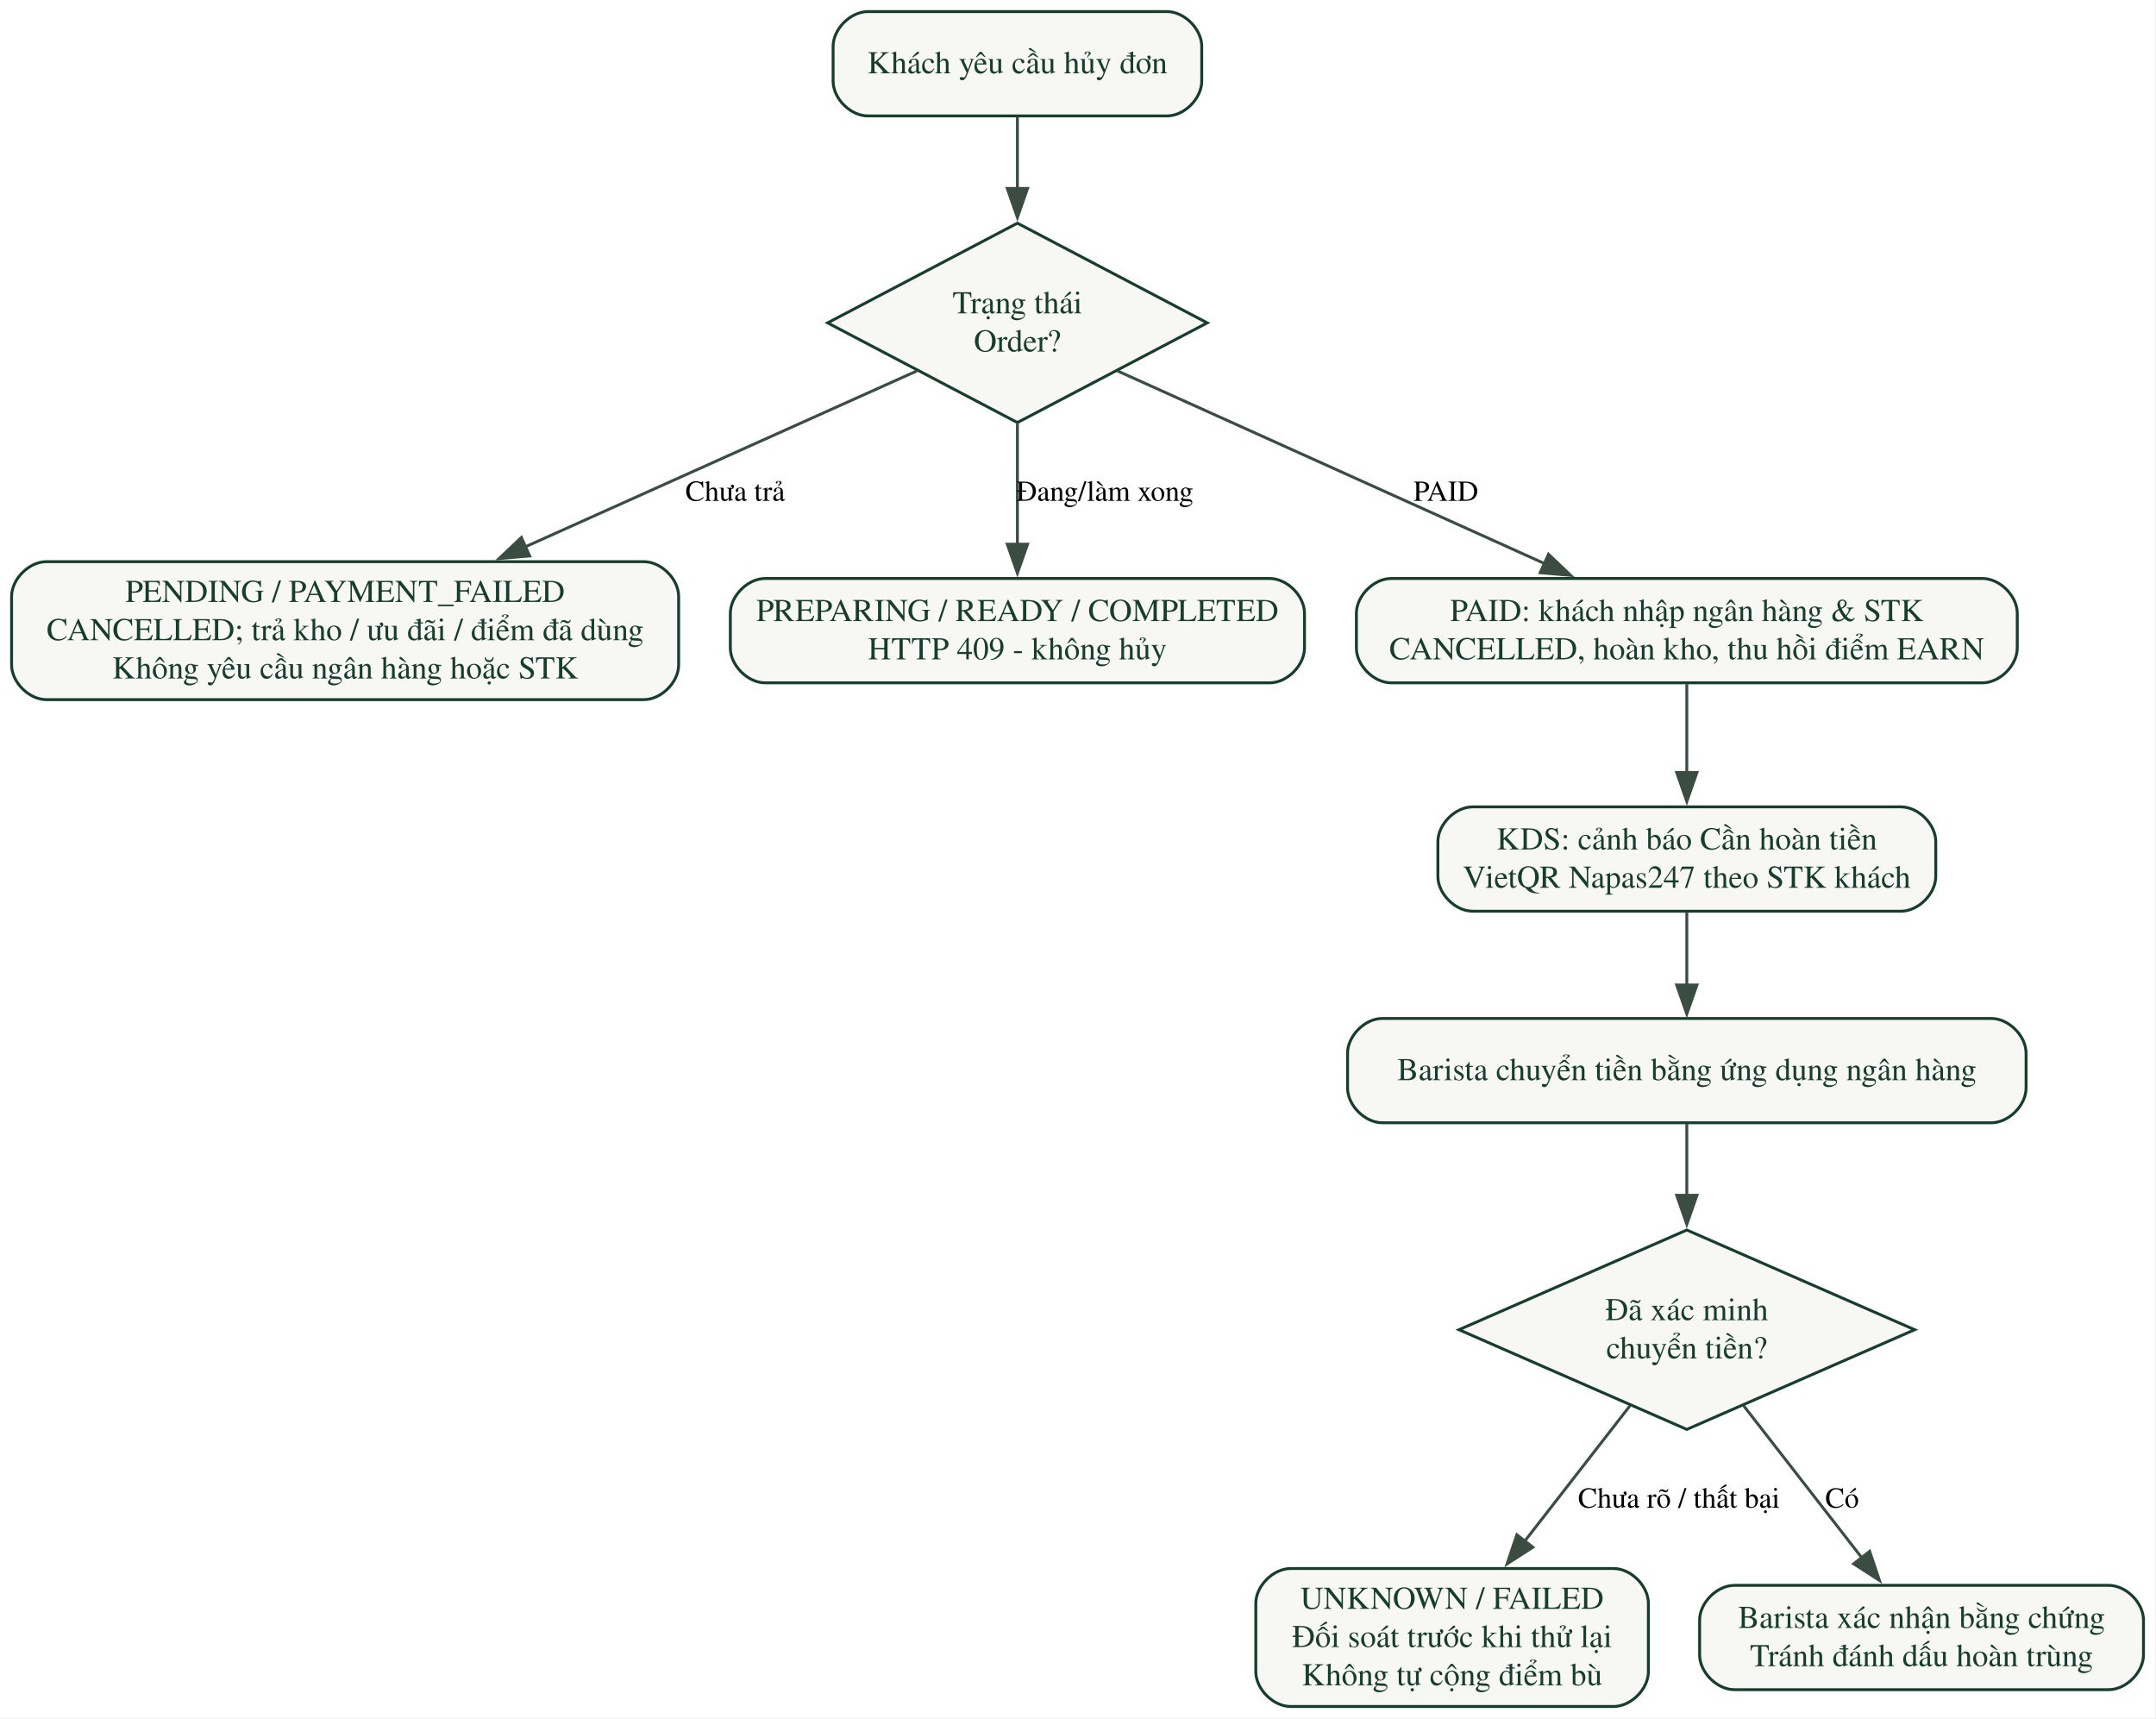
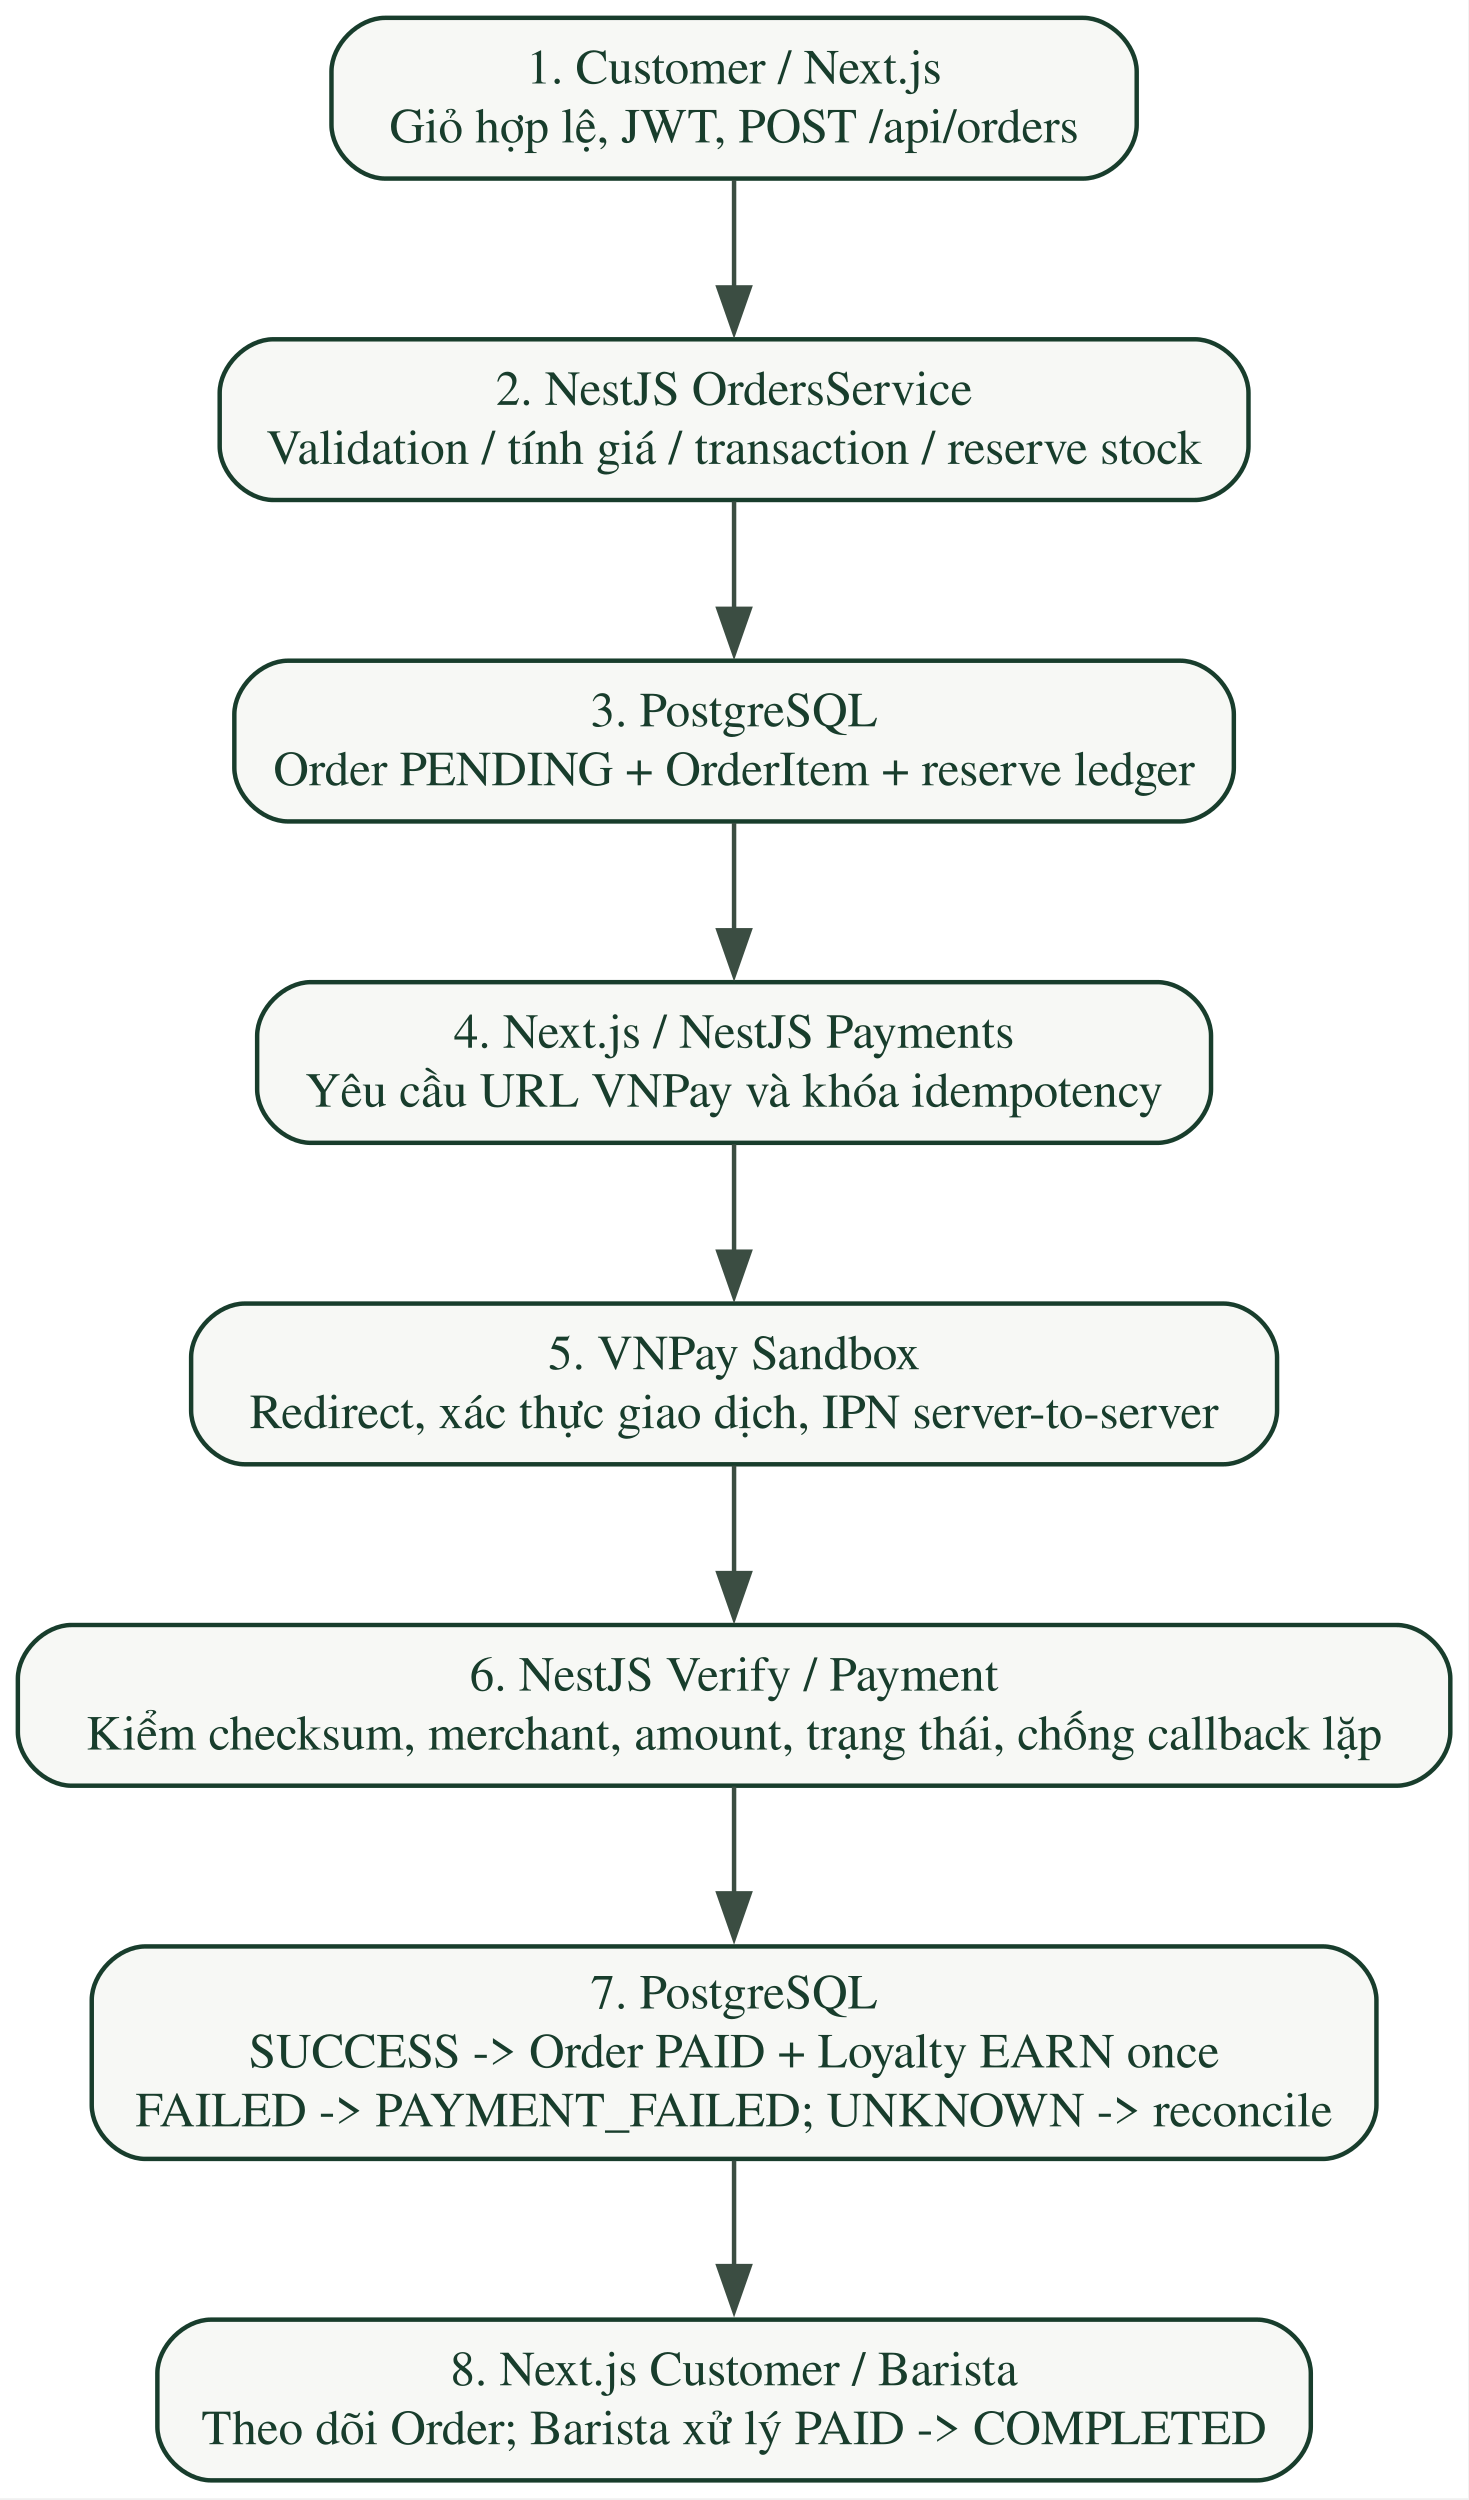
- <svg xmlns="http://www.w3.org/2000/svg" width="744pt" height="593pt" viewBox="0.00 0.00 744.00 593.00">
-   <g id="graph0" class="graph" transform="scale(1 1) rotate(0) translate(4 588.8)">
-     <polygon fill="white" stroke="none" points="-4,4 -4,-588.8 739.68,-588.8 739.68,4 -4,4" />
+ <svg xmlns="http://www.w3.org/2000/svg" width="329pt" height="560pt" viewBox="0.00 0.00 329.00 560.00">
+   <g id="graph0" class="graph" transform="scale(1 1) rotate(0) translate(4 555.6)">
+     <polygon fill="white" stroke="none" points="-4,4 -4,-555.6 324.87,-555.6 324.87,4 -4,4" />
    <g id="node1" class="node">
-       <path fill="#f7f8f5" stroke="#183d2c" d="M398.7,-584.8C398.7,-584.8 295.49,-584.8 295.49,-584.8 289.49,-584.8 283.49,-578.8 283.49,-572.8 283.49,-572.8 283.49,-560.8 283.49,-560.8 283.49,-554.8 289.49,-548.8 295.49,-548.8 295.49,-548.8 398.7,-548.8 398.7,-548.8 404.7,-548.8 410.7,-554.8 410.7,-560.8 410.7,-560.8 410.7,-572.8 410.7,-572.8 410.7,-578.8 404.7,-584.8 398.7,-584.8" />
-       <text xml:space="preserve" text-anchor="middle" x="347.09" y="-563.5" font-family="Times,serif" font-size="11.00" fill="#183d2c">Khách yêu cầu hủy đơn</text>
+       <path fill="#f7f8f5" stroke="#183d2c" d="M238.62,-551.6C238.62,-551.6 82.25,-551.6 82.25,-551.6 76.25,-551.6 70.25,-545.6 70.25,-539.6 70.25,-539.6 70.25,-527.6 70.25,-527.6 70.25,-521.6 76.25,-515.6 82.25,-515.6 82.25,-515.6 238.62,-515.6 238.62,-515.6 244.62,-515.6 250.62,-521.6 250.62,-527.6 250.62,-527.6 250.62,-539.6 250.62,-539.6 250.62,-545.6 244.62,-551.6 238.62,-551.6" />
+       <text xml:space="preserve" text-anchor="middle" x="160.43" y="-536.9" font-family="Times,serif" font-size="11.00" fill="#183d2c">1. Customer / Next.js</text>
+       <text xml:space="preserve" text-anchor="middle" x="160.43" y="-523.7" font-family="Times,serif" font-size="11.00" fill="#183d2c">Giỏ hợp lệ, JWT, POST /api/orders</text>
    </g>
    <g id="node2" class="node">
-       <polygon fill="#f7f8f5" stroke="#183d2c" points="347.09,-511.8 281.6,-477.4 347.09,-443 412.59,-477.4 347.09,-511.8" />
-       <text xml:space="preserve" text-anchor="middle" x="347.09" y="-480.7" font-family="Times,serif" font-size="11.00" fill="#183d2c">Trạng thái</text>
-       <text xml:space="preserve" text-anchor="middle" x="347.09" y="-467.5" font-family="Times,serif" font-size="11.00" fill="#183d2c">Order?</text>
+       <path fill="#f7f8f5" stroke="#183d2c" d="M263.66,-479.6C263.66,-479.6 57.21,-479.6 57.21,-479.6 51.21,-479.6 45.21,-473.6 45.21,-467.6 45.21,-467.6 45.21,-455.6 45.21,-455.6 45.21,-449.6 51.21,-443.6 57.21,-443.6 57.21,-443.6 263.66,-443.6 263.66,-443.6 269.66,-443.6 275.66,-449.6 275.66,-455.6 275.66,-455.6 275.66,-467.6 275.66,-467.6 275.66,-473.6 269.66,-479.6 263.66,-479.6" />
+       <text xml:space="preserve" text-anchor="middle" x="160.43" y="-464.9" font-family="Times,serif" font-size="11.00" fill="#183d2c">2. NestJS OrdersService</text>
+       <text xml:space="preserve" text-anchor="middle" x="160.43" y="-451.7" font-family="Times,serif" font-size="11.00" fill="#183d2c">Validation / tính giá / transaction / reserve stock</text>
    </g>
    <g id="edge1" class="edge">
-       <path fill="none" stroke="#3b4d42" d="M347.09,-548.53C347.09,-541.26 347.09,-532.42 347.09,-523.5" />
-       <polygon fill="#3b4d42" stroke="#3b4d42" points="350.59,-523.78 347.09,-513.78 343.59,-523.78 350.59,-523.78" />
+       <path fill="none" stroke="#3b4d42" d="M160.43,-515.3C160.43,-508.01 160.43,-499.33 160.43,-491.14" />
+       <polygon fill="#3b4d42" stroke="#3b4d42" points="163.93,-491.22 160.43,-481.22 156.93,-491.22 163.93,-491.22" />
    </g>
    <g id="node3" class="node">
-       <path fill="#f7f8f5" stroke="#183d2c" d="M218.19,-395C218.19,-395 12,-395 12,-395 6,-395 0,-389 0,-383 0,-383 0,-359.4 0,-359.4 0,-353.4 6,-347.4 12,-347.4 12,-347.4 218.19,-347.4 218.19,-347.4 224.19,-347.4 230.19,-353.4 230.19,-359.4 230.19,-359.4 230.19,-383 230.19,-383 230.19,-389 224.19,-395 218.19,-395" />
-       <text xml:space="preserve" text-anchor="middle" x="115.09" y="-381.1" font-family="Times,serif" font-size="11.00" fill="#183d2c">PENDING / PAYMENT_FAILED</text>
-       <text xml:space="preserve" text-anchor="middle" x="115.09" y="-367.9" font-family="Times,serif" font-size="11.00" fill="#183d2c">CANCELLED; trả kho / ưu đãi / điểm đã dùng</text>
-       <text xml:space="preserve" text-anchor="middle" x="115.09" y="-354.7" font-family="Times,serif" font-size="11.00" fill="#183d2c">Không yêu cầu ngân hàng hoặc STK</text>
+       <path fill="#f7f8f5" stroke="#183d2c" d="M260.38,-407.6C260.38,-407.6 60.49,-407.6 60.49,-407.6 54.49,-407.6 48.49,-401.6 48.49,-395.6 48.49,-395.6 48.49,-383.6 48.49,-383.6 48.49,-377.6 54.49,-371.6 60.49,-371.6 60.49,-371.6 260.38,-371.6 260.38,-371.6 266.38,-371.6 272.38,-377.6 272.38,-383.6 272.38,-383.6 272.38,-395.6 272.38,-395.6 272.38,-401.6 266.38,-407.6 260.38,-407.6" />
+       <text xml:space="preserve" text-anchor="middle" x="160.43" y="-392.9" font-family="Times,serif" font-size="11.00" fill="#183d2c">3. PostgreSQL</text>
+       <text xml:space="preserve" text-anchor="middle" x="160.43" y="-379.7" font-family="Times,serif" font-size="11.00" fill="#183d2c">Order PENDING + OrderItem + reserve ledger</text>
    </g>
    <g id="edge2" class="edge">
-       <path fill="none" stroke="#3b4d42" d="M312.36,-460.8C276.74,-444.8 220.58,-419.58 177.28,-400.13" />
-       <polygon fill="#3b4d42" stroke="#3b4d42" points="178.79,-396.97 168.23,-396.07 175.92,-403.36 178.79,-396.97" />
-       <text xml:space="preserve" text-anchor="middle" x="249.7" y="-416" font-family="Times,serif" font-size="10.00">Chưa trả</text>
+       <path fill="none" stroke="#3b4d42" d="M160.43,-443.3C160.43,-436.01 160.43,-427.33 160.43,-419.14" />
+       <polygon fill="#3b4d42" stroke="#3b4d42" points="163.93,-419.22 160.43,-409.22 156.93,-419.22 163.93,-419.22" />
    </g>
    <g id="node4" class="node">
-       <path fill="#f7f8f5" stroke="#183d2c" d="M434.16,-389.2C434.16,-389.2 260.03,-389.2 260.03,-389.2 254.03,-389.2 248.03,-383.2 248.03,-377.2 248.03,-377.2 248.03,-365.2 248.03,-365.2 248.03,-359.2 254.03,-353.2 260.03,-353.2 260.03,-353.2 434.16,-353.2 434.16,-353.2 440.16,-353.2 446.16,-359.2 446.16,-365.2 446.16,-365.2 446.16,-377.2 446.16,-377.2 446.16,-383.2 440.16,-389.2 434.16,-389.2" />
-       <text xml:space="preserve" text-anchor="middle" x="347.09" y="-374.5" font-family="Times,serif" font-size="11.00" fill="#183d2c">PREPARING / READY / COMPLETED</text>
-       <text xml:space="preserve" text-anchor="middle" x="347.09" y="-361.3" font-family="Times,serif" font-size="11.00" fill="#183d2c">HTTP 409 - không hủy</text>
+       <path fill="#f7f8f5" stroke="#183d2c" d="M255.27,-335.6C255.27,-335.6 65.6,-335.6 65.6,-335.6 59.6,-335.6 53.6,-329.6 53.6,-323.6 53.6,-323.6 53.6,-311.6 53.6,-311.6 53.6,-305.6 59.6,-299.6 65.6,-299.6 65.6,-299.6 255.27,-299.6 255.27,-299.6 261.27,-299.6 267.27,-305.6 267.27,-311.6 267.27,-311.6 267.27,-323.6 267.27,-323.6 267.27,-329.6 261.27,-335.6 255.27,-335.6" />
+       <text xml:space="preserve" text-anchor="middle" x="160.43" y="-320.9" font-family="Times,serif" font-size="11.00" fill="#183d2c">4. Next.js / NestJS Payments</text>
+       <text xml:space="preserve" text-anchor="middle" x="160.43" y="-307.7" font-family="Times,serif" font-size="11.00" fill="#183d2c">Yêu cầu URL VNPay và khóa idempotency</text>
    </g>
    <g id="edge3" class="edge">
-       <path fill="none" stroke="#3b4d42" d="M347.09,-442.57C347.09,-429.15 347.09,-413.88 347.09,-401" />
-       <polygon fill="#3b4d42" stroke="#3b4d42" points="350.59,-401.04 347.09,-391.04 343.59,-401.04 350.59,-401.04" />
-       <text xml:space="preserve" text-anchor="middle" x="377.23" y="-416" font-family="Times,serif" font-size="10.00">Đang/làm xong</text>
+       <path fill="none" stroke="#3b4d42" d="M160.43,-371.3C160.43,-364.01 160.43,-355.33 160.43,-347.14" />
+       <polygon fill="#3b4d42" stroke="#3b4d42" points="163.93,-347.22 160.43,-337.22 156.93,-347.22 163.93,-347.22" />
    </g>
    <g id="node5" class="node">
-       <path fill="#f7f8f5" stroke="#183d2c" d="M680.12,-389.2C680.12,-389.2 476.07,-389.2 476.07,-389.2 470.07,-389.2 464.07,-383.2 464.07,-377.2 464.07,-377.2 464.07,-365.2 464.07,-365.2 464.07,-359.2 470.07,-353.2 476.07,-353.2 476.07,-353.2 680.12,-353.2 680.12,-353.2 686.12,-353.2 692.12,-359.2 692.12,-365.2 692.12,-365.2 692.12,-377.2 692.12,-377.2 692.12,-383.2 686.12,-389.2 680.12,-389.2" />
-       <text xml:space="preserve" text-anchor="middle" x="578.09" y="-374.5" font-family="Times,serif" font-size="11.00" fill="#183d2c">PAID: khách nhập ngân hàng &amp; STK</text>
-       <text xml:space="preserve" text-anchor="middle" x="578.09" y="-361.3" font-family="Times,serif" font-size="11.00" fill="#183d2c">CANCELLED, hoàn kho, thu hồi điểm EARN</text>
+       <path fill="#f7f8f5" stroke="#183d2c" d="M270.06,-263.6C270.06,-263.6 50.81,-263.6 50.81,-263.6 44.81,-263.6 38.81,-257.6 38.81,-251.6 38.81,-251.6 38.81,-239.6 38.81,-239.6 38.81,-233.6 44.81,-227.6 50.81,-227.6 50.81,-227.6 270.06,-227.6 270.06,-227.6 276.06,-227.6 282.06,-233.6 282.06,-239.6 282.06,-239.6 282.06,-251.6 282.06,-251.6 282.06,-257.6 276.06,-263.6 270.06,-263.6" />
+       <text xml:space="preserve" text-anchor="middle" x="160.43" y="-248.9" font-family="Times,serif" font-size="11.00" fill="#183d2c">5. VNPay Sandbox</text>
+       <text xml:space="preserve" text-anchor="middle" x="160.43" y="-235.7" font-family="Times,serif" font-size="11.00" fill="#183d2c">Redirect, xác thực giao dịch, IPN server-to-server</text>
    </g>
    <g id="edge4" class="edge">
-       <path fill="none" stroke="#3b4d42" d="M381.68,-460.8C420.83,-443.14 484.91,-414.24 529.17,-394.27" />
-       <polygon fill="#3b4d42" stroke="#3b4d42" points="530.36,-397.57 538.03,-390.27 527.48,-391.19 530.36,-397.57" />
-       <text xml:space="preserve" text-anchor="middle" x="494.95" y="-416" font-family="Times,serif" font-size="10.00">PAID</text>
+       <path fill="none" stroke="#3b4d42" d="M160.43,-299.3C160.43,-292.01 160.43,-283.33 160.43,-275.14" />
+       <polygon fill="#3b4d42" stroke="#3b4d42" points="163.93,-275.22 160.43,-265.22 156.93,-275.22 163.93,-275.22" />
    </g>
    <g id="node6" class="node">
-       <path fill="#f7f8f5" stroke="#183d2c" d="M652,-310.4C652,-310.4 504.19,-310.4 504.19,-310.4 498.19,-310.4 492.19,-304.4 492.19,-298.4 492.19,-298.4 492.19,-286.4 492.19,-286.4 492.19,-280.4 498.19,-274.4 504.19,-274.4 504.19,-274.4 652,-274.4 652,-274.4 658,-274.4 664,-280.4 664,-286.4 664,-286.4 664,-298.4 664,-298.4 664,-304.4 658,-310.4 652,-310.4" />
-       <text xml:space="preserve" text-anchor="middle" x="578.09" y="-295.7" font-family="Times,serif" font-size="11.00" fill="#183d2c">KDS: cảnh báo Cần hoàn tiền</text>
-       <text xml:space="preserve" text-anchor="middle" x="578.09" y="-282.5" font-family="Times,serif" font-size="11.00" fill="#183d2c">VietQR Napas247 theo STK khách</text>
+       <path fill="#f7f8f5" stroke="#183d2c" d="M308.87,-191.6C308.87,-191.6 12,-191.6 12,-191.6 6,-191.6 0,-185.6 0,-179.6 0,-179.6 0,-167.6 0,-167.6 0,-161.6 6,-155.6 12,-155.6 12,-155.6 308.87,-155.6 308.87,-155.6 314.87,-155.6 320.87,-161.6 320.87,-167.6 320.87,-167.6 320.87,-179.6 320.87,-179.6 320.87,-185.6 314.87,-191.6 308.87,-191.6" />
+       <text xml:space="preserve" text-anchor="middle" x="160.43" y="-176.9" font-family="Times,serif" font-size="11.00" fill="#183d2c">6. NestJS Verify / Payment</text>
+       <text xml:space="preserve" text-anchor="middle" x="160.43" y="-163.7" font-family="Times,serif" font-size="11.00" fill="#183d2c">Kiểm checksum, merchant, amount, trạng thái, chống callback lặp</text>
    </g>
    <g id="edge5" class="edge">
-       <path fill="none" stroke="#3b4d42" d="M578.09,-352.77C578.09,-343.74 578.09,-332.47 578.09,-322.19" />
-       <polygon fill="#3b4d42" stroke="#3b4d42" points="581.59,-322.27 578.09,-312.27 574.59,-322.27 581.59,-322.27" />
+       <path fill="none" stroke="#3b4d42" d="M160.43,-227.3C160.43,-220.01 160.43,-211.33 160.43,-203.14" />
+       <polygon fill="#3b4d42" stroke="#3b4d42" points="163.93,-203.22 160.43,-193.22 156.93,-203.22 163.93,-203.22" />
    </g>
    <g id="node7" class="node">
-       <path fill="#f7f8f5" stroke="#183d2c" d="M683.17,-237.4C683.17,-237.4 473.02,-237.4 473.02,-237.4 467.02,-237.4 461.02,-231.4 461.02,-225.4 461.02,-225.4 461.02,-213.4 461.02,-213.4 461.02,-207.4 467.02,-201.4 473.02,-201.4 473.02,-201.4 683.17,-201.4 683.17,-201.4 689.17,-201.4 695.17,-207.4 695.17,-213.4 695.17,-213.4 695.17,-225.4 695.17,-225.4 695.17,-231.4 689.17,-237.4 683.17,-237.4" />
-       <text xml:space="preserve" text-anchor="middle" x="578.09" y="-216.1" font-family="Times,serif" font-size="11.00" fill="#183d2c">Barista chuyển tiền bằng ứng dụng ngân hàng</text>
+       <path fill="#f7f8f5" stroke="#183d2c" d="M292.32,-119.6C292.32,-119.6 28.55,-119.6 28.55,-119.6 22.55,-119.6 16.55,-113.6 16.55,-107.6 16.55,-107.6 16.55,-84 16.55,-84 16.55,-78 22.55,-72 28.55,-72 28.55,-72 292.32,-72 292.32,-72 298.32,-72 304.32,-78 304.32,-84 304.32,-84 304.32,-107.6 304.32,-107.6 304.32,-113.6 298.32,-119.6 292.32,-119.6" />
+       <text xml:space="preserve" text-anchor="middle" x="160.43" y="-105.7" font-family="Times,serif" font-size="11.00" fill="#183d2c">7. PostgreSQL</text>
+       <text xml:space="preserve" text-anchor="middle" x="160.43" y="-92.5" font-family="Times,serif" font-size="11.00" fill="#183d2c">SUCCESS -&gt; Order PAID + Loyalty EARN once</text>
+       <text xml:space="preserve" text-anchor="middle" x="160.43" y="-79.3" font-family="Times,serif" font-size="11.00" fill="#183d2c">FAILED -&gt; PAYMENT_FAILED; UNKNOWN -&gt; reconcile</text>
    </g>
    <g id="edge6" class="edge">
-       <path fill="none" stroke="#3b4d42" d="M578.09,-274.21C578.09,-266.63 578.09,-257.5 578.09,-248.94" />
-       <polygon fill="#3b4d42" stroke="#3b4d42" points="581.59,-248.94 578.09,-238.94 574.59,-248.94 581.59,-248.94" />
+       <path fill="none" stroke="#3b4d42" d="M160.43,-155.4C160.43,-148.27 160.43,-139.74 160.43,-131.42" />
+       <polygon fill="#3b4d42" stroke="#3b4d42" points="163.93,-131.48 160.43,-121.48 156.93,-131.48 163.93,-131.48" />
    </g>
    <g id="node8" class="node">
-       <polygon fill="#f7f8f5" stroke="#183d2c" points="578.09,-164.4 499.47,-130 578.09,-95.6 656.72,-130 578.09,-164.4" />
-       <text xml:space="preserve" text-anchor="middle" x="578.09" y="-133.3" font-family="Times,serif" font-size="11.00" fill="#183d2c">Đã xác minh</text>
-       <text xml:space="preserve" text-anchor="middle" x="578.09" y="-120.1" font-family="Times,serif" font-size="11.00" fill="#183d2c">chuyển tiền?</text>
+       <path fill="#f7f8f5" stroke="#183d2c" d="M277.62,-36C277.62,-36 43.25,-36 43.25,-36 37.25,-36 31.25,-30 31.25,-24 31.25,-24 31.25,-12 31.25,-12 31.25,-6 37.25,0 43.25,0 43.25,0 277.62,0 277.62,0 283.62,0 289.62,-6 289.62,-12 289.62,-12 289.62,-24 289.62,-24 289.62,-30 283.62,-36 277.62,-36" />
+       <text xml:space="preserve" text-anchor="middle" x="160.43" y="-21.3" font-family="Times,serif" font-size="11.00" fill="#183d2c">8. Next.js Customer / Barista</text>
+       <text xml:space="preserve" text-anchor="middle" x="160.43" y="-8.1" font-family="Times,serif" font-size="11.00" fill="#183d2c">Theo dõi Order; Barista xử lý PAID -&gt; COMPLETED</text>
    </g>
    <g id="edge7" class="edge">
-       <path fill="none" stroke="#3b4d42" d="M578.09,-201.13C578.09,-193.86 578.09,-185.02 578.09,-176.1" />
-       <polygon fill="#3b4d42" stroke="#3b4d42" points="581.59,-176.38 578.09,-166.38 574.59,-176.38 581.59,-176.38" />
-     </g>
-     <g id="node9" class="node">
-       <path fill="#f7f8f5" stroke="#183d2c" d="M552.83,-47.6C552.83,-47.6 441.36,-47.6 441.36,-47.6 435.36,-47.6 429.36,-41.6 429.36,-35.6 429.36,-35.6 429.36,-12 429.36,-12 429.36,-6 435.36,0 441.36,0 441.36,0 552.83,0 552.83,0 558.83,0 564.83,-6 564.83,-12 564.83,-12 564.83,-35.6 564.83,-35.6 564.83,-41.6 558.83,-47.6 552.83,-47.6" />
-       <text xml:space="preserve" text-anchor="middle" x="497.09" y="-33.7" font-family="Times,serif" font-size="11.00" fill="#183d2c">UNKNOWN / FAILED</text>
-       <text xml:space="preserve" text-anchor="middle" x="497.09" y="-20.5" font-family="Times,serif" font-size="11.00" fill="#183d2c">Đối soát trước khi thử lại</text>
-       <text xml:space="preserve" text-anchor="middle" x="497.09" y="-7.3" font-family="Times,serif" font-size="11.00" fill="#183d2c">Không tự cộng điểm bù</text>
-     </g>
-     <g id="edge8" class="edge">
-       <path fill="none" stroke="#3b4d42" d="M558.49,-103.78C547.55,-89.71 533.82,-72.05 522.12,-56.99" />
-       <polygon fill="#3b4d42" stroke="#3b4d42" points="524.97,-54.95 516.07,-49.21 519.44,-59.25 524.97,-54.95" />
-       <text xml:space="preserve" text-anchor="middle" x="575.37" y="-68.6" font-family="Times,serif" font-size="10.00">Chưa rõ / thất bại</text>
-     </g>
-     <g id="node10" class="node">
-       <path fill="#f7f8f5" stroke="#183d2c" d="M723.68,-41.8C723.68,-41.8 594.51,-41.8 594.51,-41.8 588.51,-41.8 582.51,-35.8 582.51,-29.8 582.51,-29.8 582.51,-17.8 582.51,-17.8 582.51,-11.8 588.51,-5.8 594.51,-5.8 594.51,-5.8 723.68,-5.8 723.68,-5.8 729.68,-5.8 735.68,-11.8 735.68,-17.8 735.68,-17.8 735.68,-29.8 735.68,-29.8 735.68,-35.8 729.68,-41.8 723.68,-41.8" />
-       <text xml:space="preserve" text-anchor="middle" x="659.09" y="-27.1" font-family="Times,serif" font-size="11.00" fill="#183d2c">Barista xác nhận bằng chứng</text>
-       <text xml:space="preserve" text-anchor="middle" x="659.09" y="-13.9" font-family="Times,serif" font-size="11.00" fill="#183d2c">Tránh đánh dấu hoàn trùng</text>
-     </g>
-     <g id="edge9" class="edge">
-       <path fill="none" stroke="#3b4d42" d="M597.7,-103.78C610.07,-87.87 626.02,-67.35 638.56,-51.22" />
-       <polygon fill="#3b4d42" stroke="#3b4d42" points="641.19,-53.53 644.57,-43.49 635.67,-49.23 641.19,-53.53" />
-       <text xml:space="preserve" text-anchor="middle" x="631.68" y="-68.6" font-family="Times,serif" font-size="10.00">Có</text>
+       <path fill="none" stroke="#3b4d42" d="M160.43,-71.65C160.43,-64.13 160.43,-55.69 160.43,-47.82" />
+       <polygon fill="#3b4d42" stroke="#3b4d42" points="163.93,-47.99 160.43,-37.99 156.93,-47.99 163.93,-47.99" />
    </g>
  </g>
</svg>
